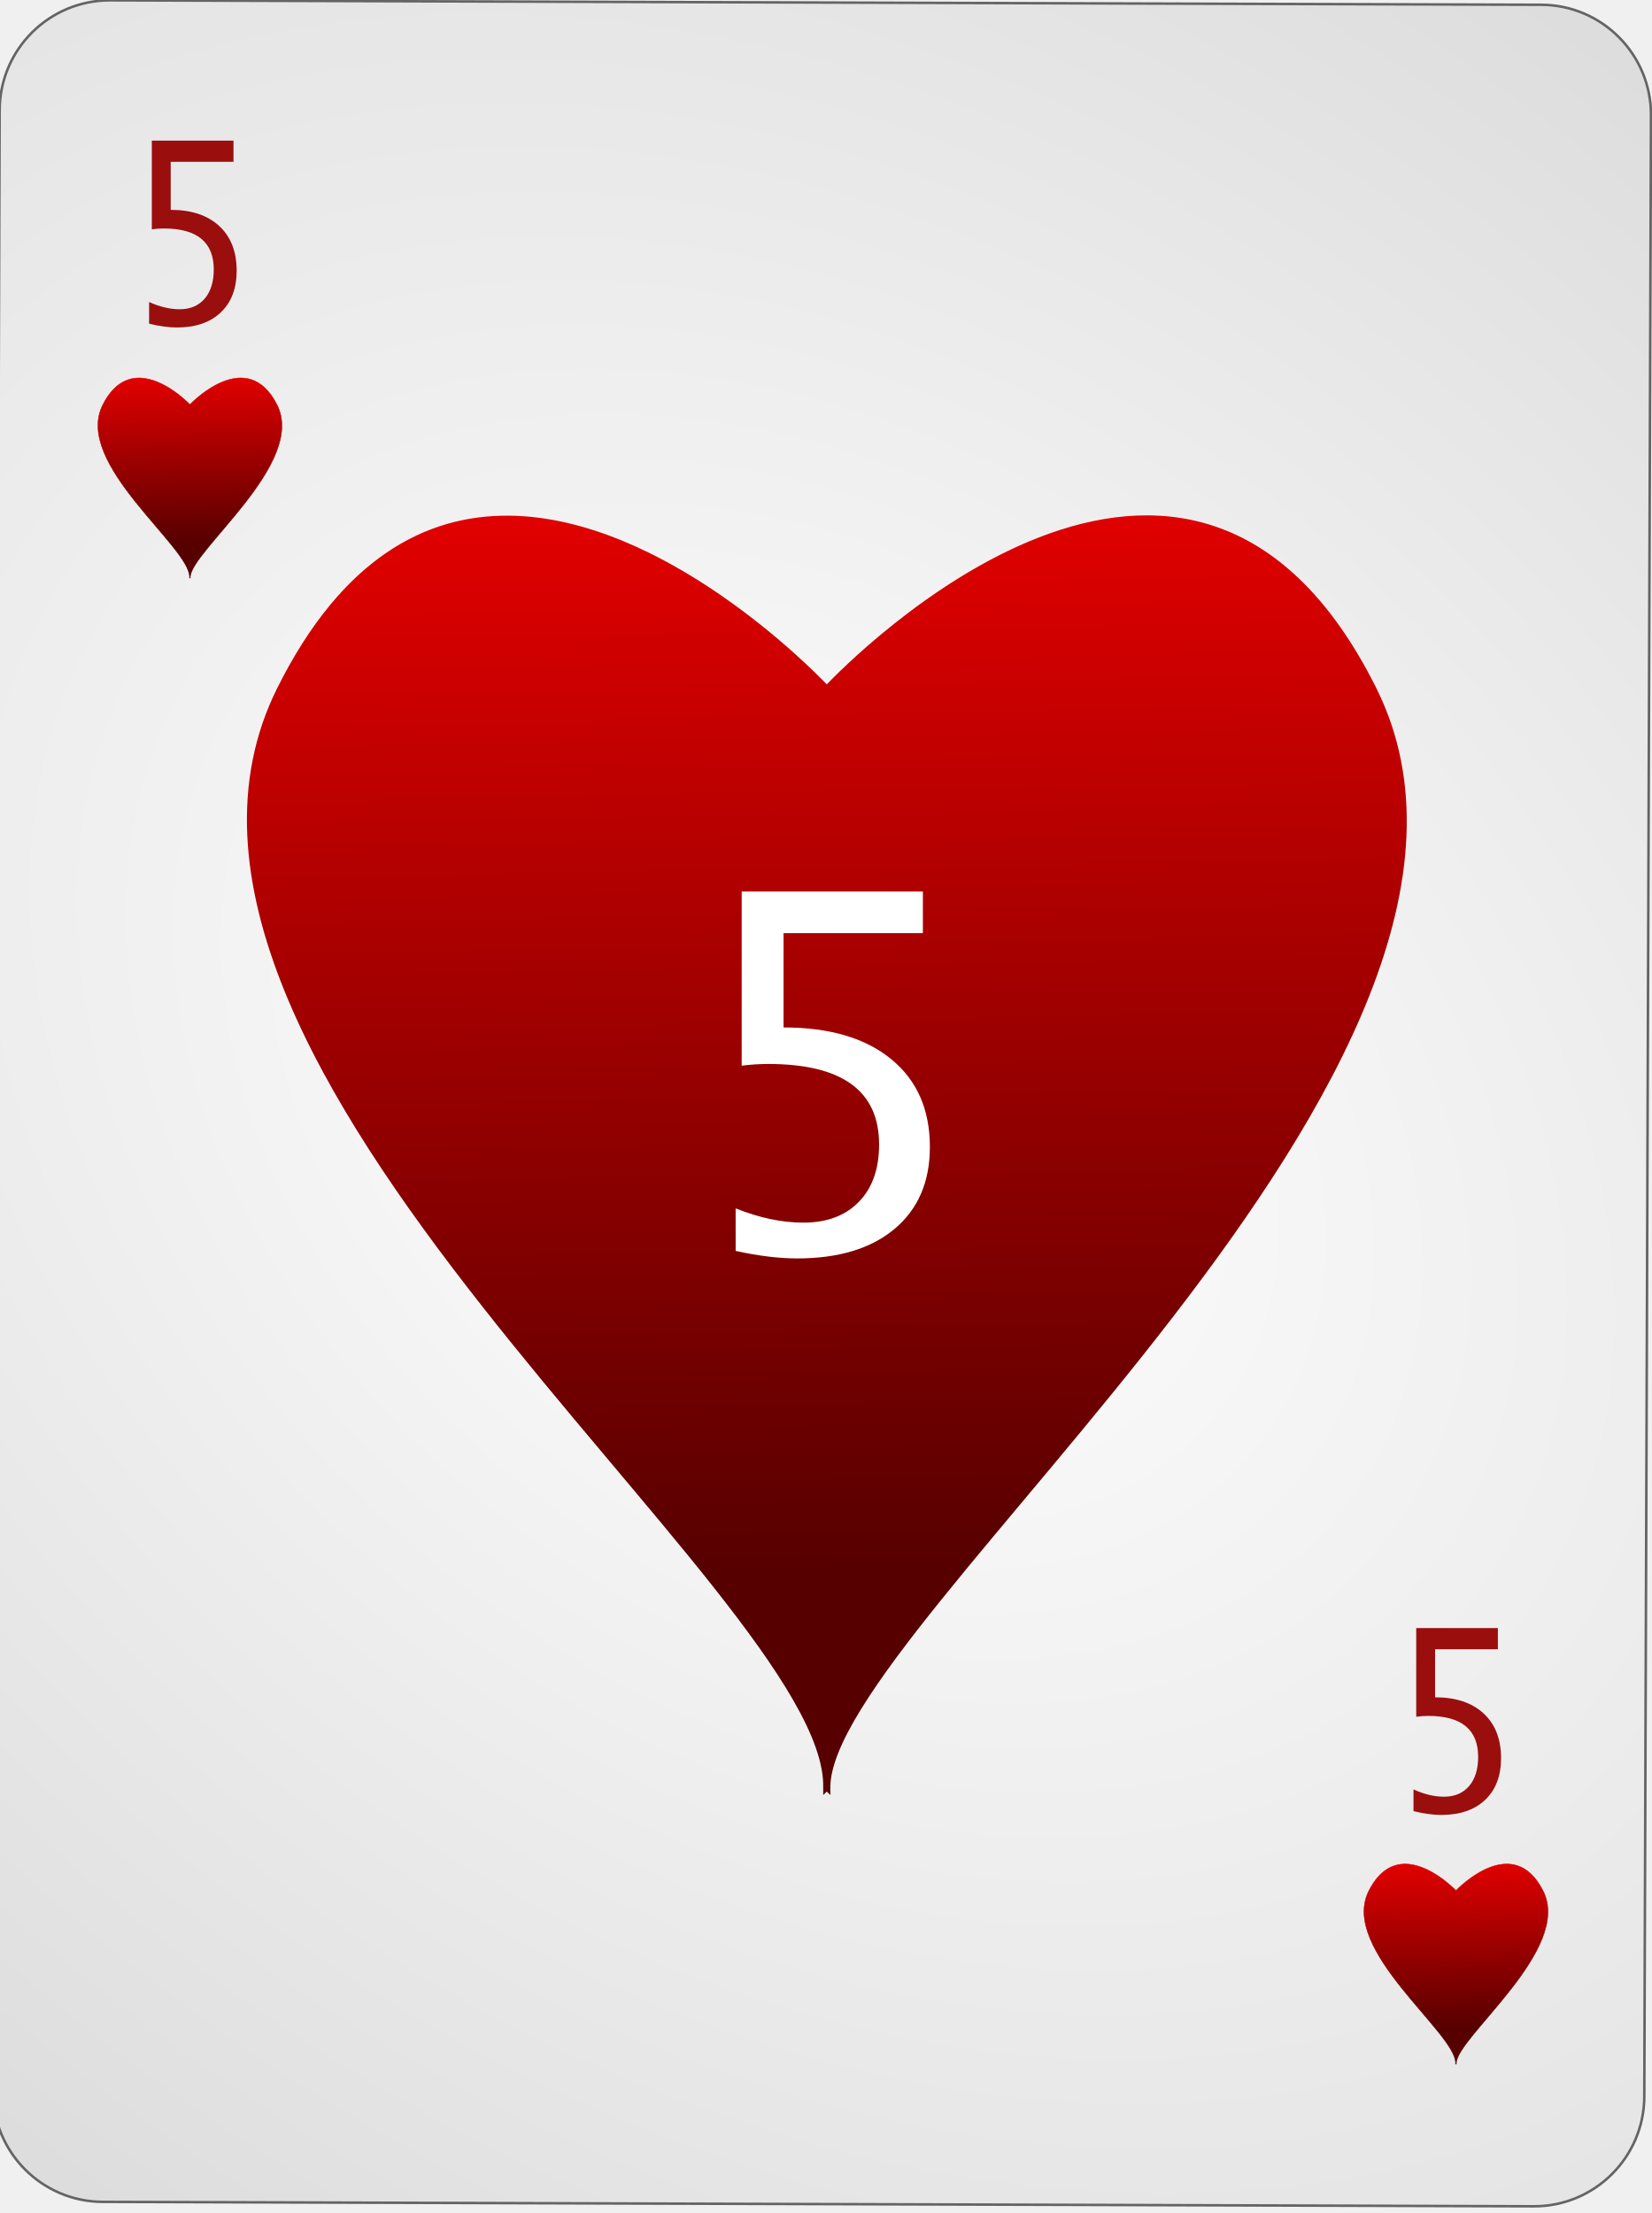
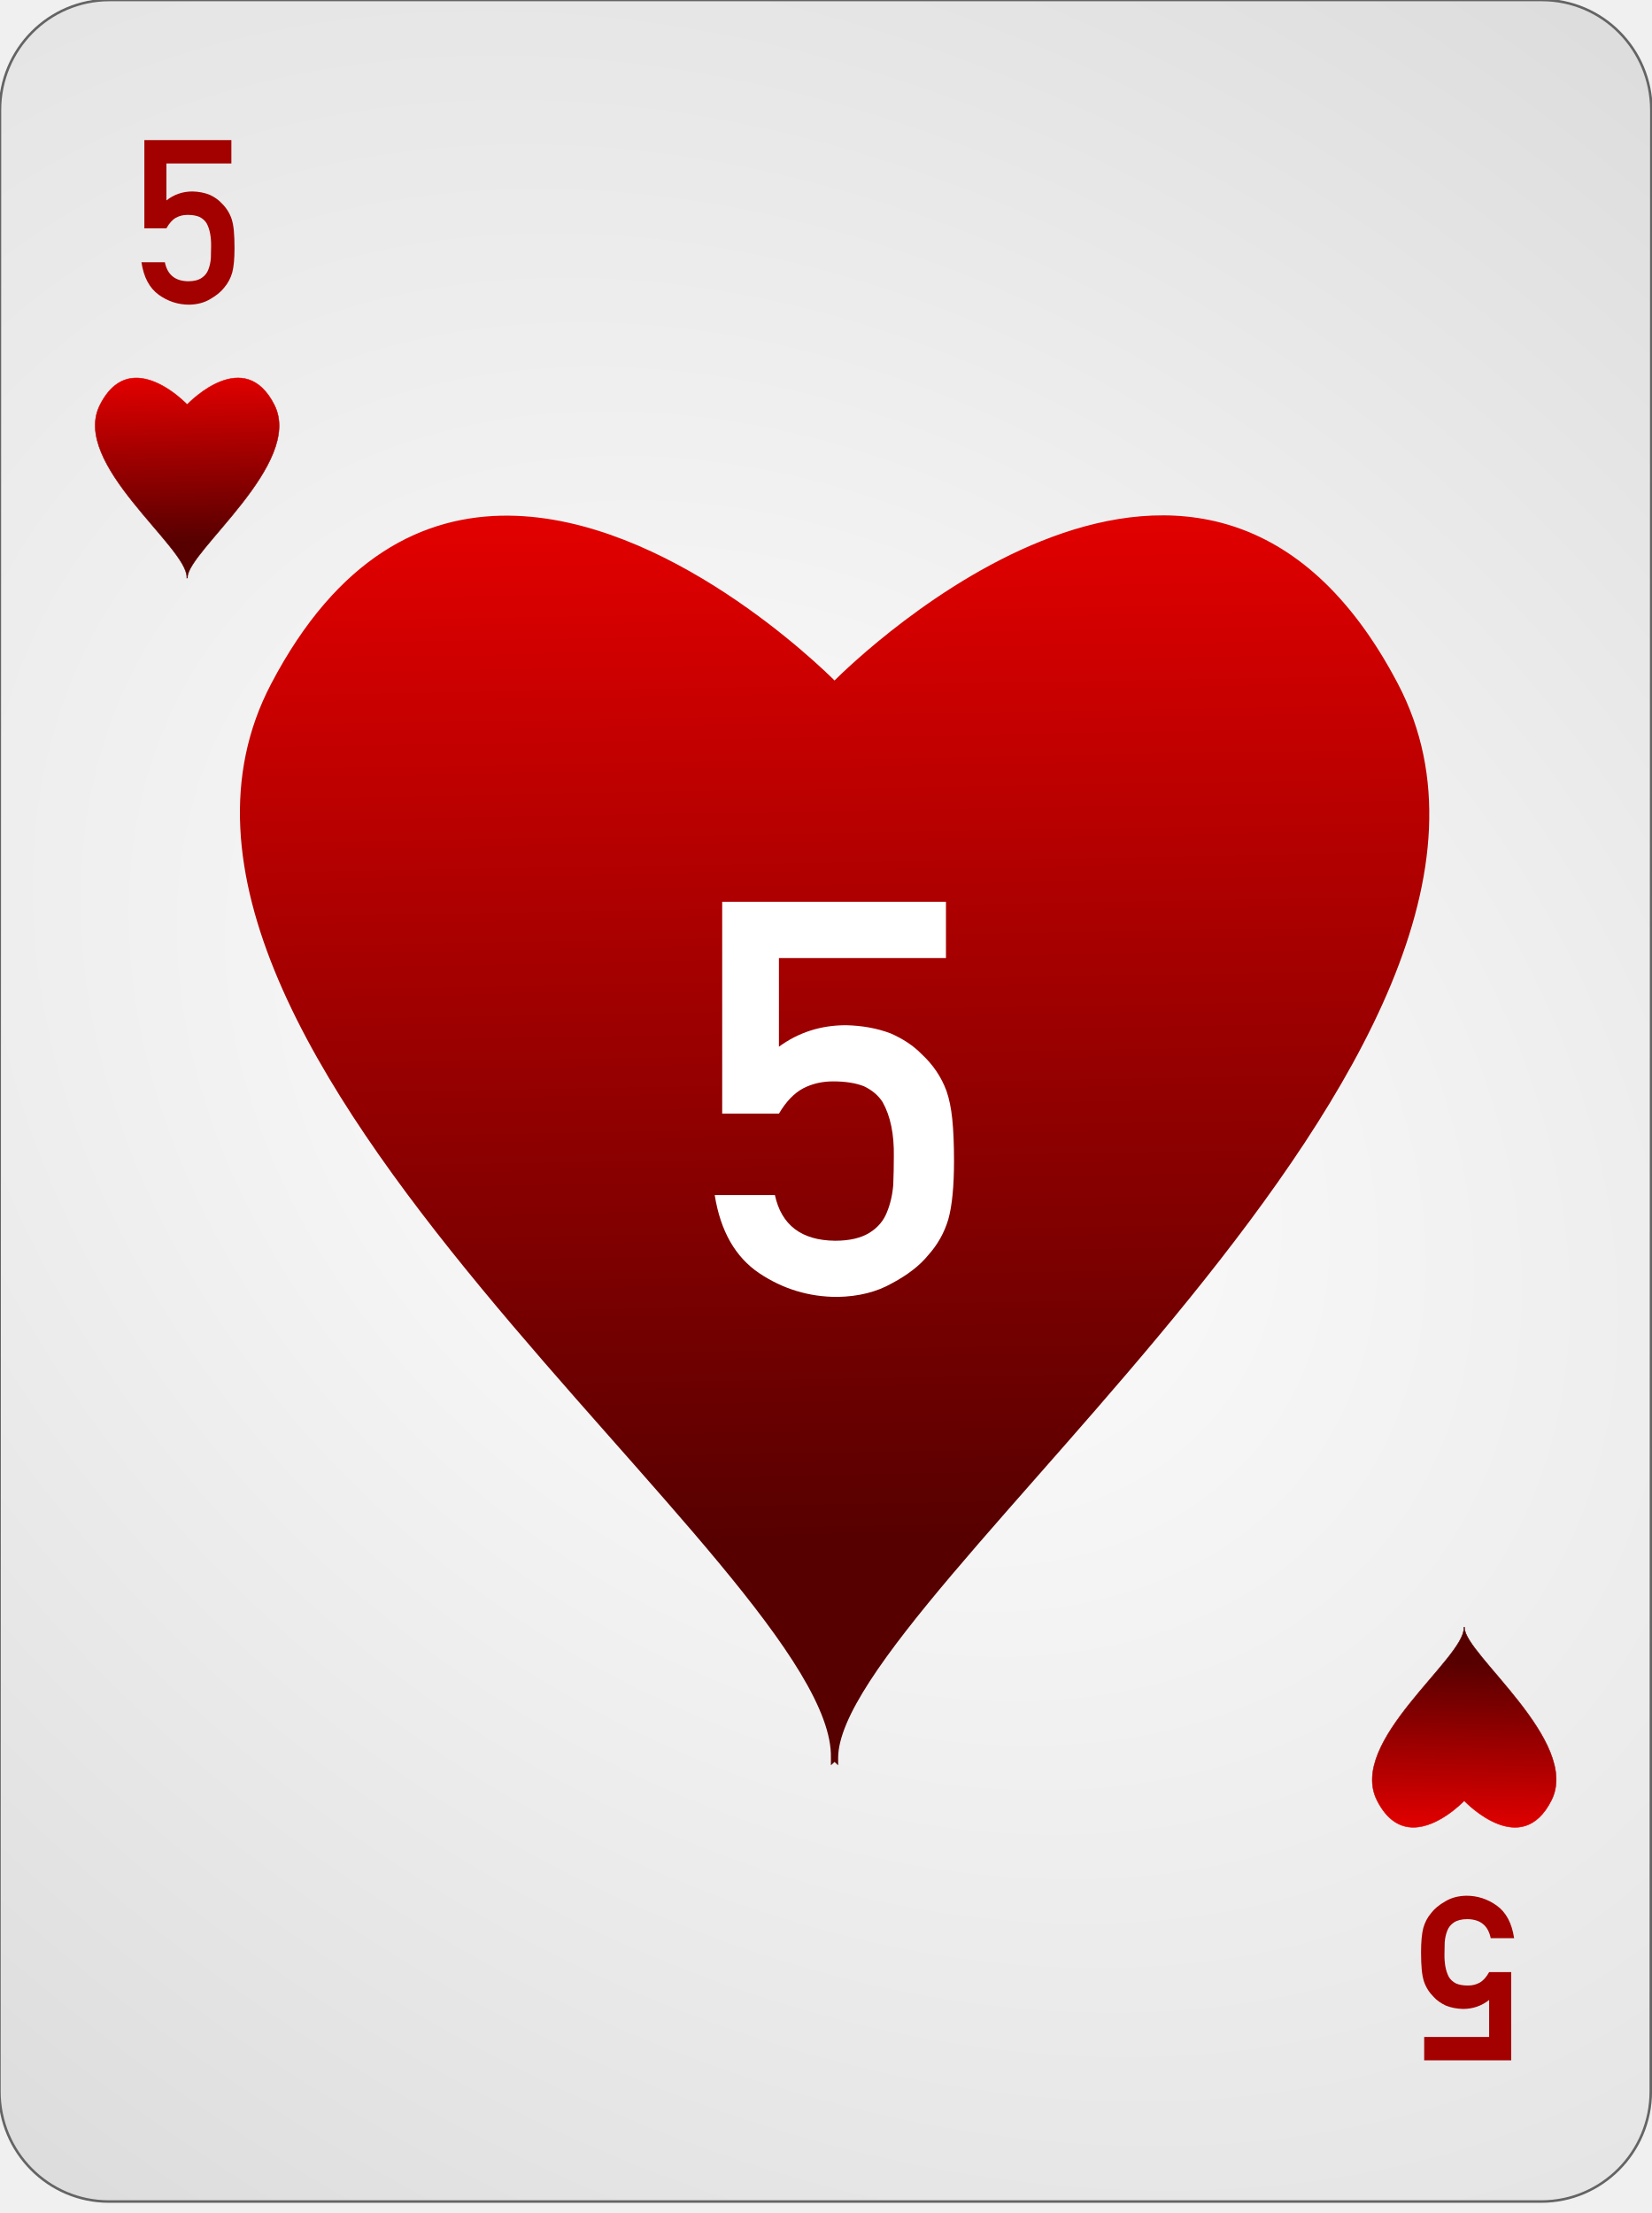
<svg xmlns="http://www.w3.org/2000/svg" width="100%" height="100%" viewBox="0 0 144 193" version="1.1" xml:space="preserve" style="fill-rule:evenodd;clip-rule:evenodd;">
-   <path id="Card-background" d="M143.967,10.046c0.018,-5.299 -4.269,-9.614 -9.568,-9.63l-124.799,-0.386c-5.298,-0.017 -9.615,4.272 -9.632,9.57l-0.583,172.799c-0.018,5.298 4.269,9.613 9.567,9.63l124.8,0.386c5.298,0.016 9.614,-4.272 9.632,-9.57l0.583,-172.799Z" style="fill:url(#_Radial1);stroke:#646464;stroke-width:0.22px;" />
+   <path id="Card-background" d="M143.997,9.6c0.002,-5.298 -4.272,-9.6 -9.538,-9.6l-124.918,0c-5.266,0 -9.542,4.302 -9.544,9.6l-0.048,172.8c-0.001,5.298 4.273,9.6 9.539,9.6l124.917,0c5.266,0 9.543,-4.302 9.544,-9.6l0.048,-172.8Z" style="fill:url(#_Radial1);stroke:#646464;stroke-width:0.22px;" />
  <g id="Hearts">
-     <path id="path7647" d="M44.363,45.092c-7.165,-0.059 -14.434,3.653 -20.078,14.965c-16.247,32.564 48,78.956 47.619,95.833l0,0.374c0,0 0.156,-0.153 0.191,-0.187c0.034,0.033 0.19,0.187 0.19,0.187l0,-0.374c0,-14.413 63.866,-63.269 47.619,-95.833c-16.235,-32.541 -45.832,-2.277 -47.809,-0.199c-1.289,-1.354 -14.284,-14.656 -27.732,-14.766l0,0Z" style="fill:url(#_Linear2);stroke:url(#_Linear3);stroke-width:0.24px;" />
-     <path id="path8171" d="M12.151,32.963c-1.139,-0.009 -2.295,0.574 -3.192,2.349c-2.584,5.11 7.631,12.39 7.571,15.038l0,0.059c0,0 0.024,-0.024 0.03,-0.03c0.005,0.006 0.03,0.03 0.03,0.03l0,-0.059c0,-2.262 10.154,-9.928 7.571,-15.038c-2.581,-5.107 -7.287,-0.357 -7.601,-0.031c-0.205,-0.213 -2.271,-2.3 -4.409,-2.318l0,0Z" style="fill:url(#_Linear4);stroke:url(#_Linear5);stroke-width:0.04px;" />
-     <path id="path5021" d="M122.551,162.563c-1.139,-0.009 -2.295,0.574 -3.192,2.349c-2.584,5.11 7.631,12.39 7.571,15.038l0,0.059c0,0 0.024,-0.024 0.03,-0.03c0.005,0.006 0.03,0.03 0.03,0.03l0,-0.059c0,-2.262 10.154,-9.928 7.571,-15.038c-2.581,-5.107 -7.287,-0.357 -7.601,-0.031c-0.205,-0.213 -2.271,-2.3 -4.409,-2.318l0,0Z" style="fill:url(#_Linear6);stroke:url(#_Linear7);stroke-width:0.04px;" />
+     <path id="path7647" d="M44.333,45.091c-7.348,-0.057 -14.803,3.568 -20.591,14.617c-16.662,31.808 49.225,77.122 48.834,93.606l0,0.365c0,0 0.161,-0.149 0.196,-0.182c0.035,0.032 0.195,0.182 0.195,0.182l0,-0.365c0,-14.078 65.496,-61.798 48.834,-93.606c-16.649,-31.784 -47.001,-2.223 -49.029,-0.194c-1.322,-1.322 -14.649,-14.315 -28.439,-14.423l0,0Z" style="fill:url(#_Linear2);stroke:url(#_Linear3);stroke-width:0.24px;" />
+     <path id="path8171" d="M11.911,32.963c-1.139,-0.009 -2.295,0.574 -3.192,2.349c-2.584,5.11 7.631,12.39 7.571,15.038l0,0.059c0,0 0.024,-0.024 0.03,-0.03c0.005,0.006 0.03,0.03 0.03,0.03l0,-0.059c0,-2.262 10.154,-9.928 7.571,-15.038c-2.581,-5.107 -7.287,-0.357 -7.601,-0.031c-0.205,-0.213 -2.271,-2.3 -4.409,-2.318l0,0Z" style="fill:url(#_Linear4);stroke:url(#_Linear5);stroke-width:0.04px;" />
+     <path id="path5021" d="M123.271,159.365c-1.139,0.009 -2.295,-0.573 -3.192,-2.349c-2.584,-5.11 7.631,-12.389 7.571,-15.038l0,-0.058c0,0 0.024,0.024 0.03,0.029c0.005,-0.005 0.03,-0.029 0.03,-0.029l0,0.058c0,2.262 10.154,9.928 7.571,15.038c-2.581,5.107 -7.287,0.358 -7.601,0.032c-0.205,0.212 -2.271,2.299 -4.409,2.317l0,0Z" style="fill:url(#_Linear6);stroke:url(#_Linear7);stroke-width:0.04px;" />
  </g>
-   <g id="Red-Numbers">
-     <g opacity="0.94">
-       <g id="text4292">
-         <path d="M13.002,28.228l0,-1.89c0.932,0.422 1.819,0.633 2.662,0.633c0.926,0 1.653,-0.308 2.182,-0.923c0.53,-0.616 0.794,-1.465 0.794,-2.546c0,-2.385 -1.454,-3.577 -4.364,-3.577c-0.329,0 -0.675,0.025 -1.036,0.075l0,-7.735l7.121,0l0,1.848l-5.476,0l0,4.189c1.806,0 3.216,0.47 4.231,1.408c1.014,0.938 1.521,2.238 1.521,3.899c0,1.547 -0.461,2.759 -1.384,3.636c-0.922,0.878 -2.201,1.316 -3.836,1.316c-0.71,0 -1.515,-0.111 -2.415,-0.333Z" style="fill:#960000;fill-rule:nonzero;" />
-         <path d="M123.257,157.951l0,-1.891c0.932,0.423 1.819,0.634 2.662,0.634c0.926,0 1.653,-0.308 2.182,-0.924c0.53,-0.616 0.794,-1.464 0.794,-2.546c0,-2.385 -1.454,-3.577 -4.364,-3.577c-0.329,0 -0.675,0.025 -1.036,0.075l0,-7.734l7.121,0l0,1.847l-5.476,0l0,4.19c1.806,0 3.216,0.469 4.231,1.407c1.014,0.938 1.521,2.238 1.521,3.9c0,1.546 -0.461,2.759 -1.384,3.636c-0.922,0.877 -2.201,1.316 -3.836,1.316c-0.71,0 -1.515,-0.111 -2.415,-0.333Z" style="fill:#960000;fill-rule:nonzero;" />
-       </g>
-     </g>
+   <g id="Red-Text">
+     <path d="M12.588,19.911l1.924,0c0.241,-0.436 0.515,-0.742 0.821,-0.918c0.306,-0.169 0.644,-0.254 1.015,-0.254c0.417,0 0.765,0.059 1.045,0.176c0.28,0.143 0.492,0.335 0.635,0.576c0.267,0.508 0.394,1.169 0.381,1.982c0,0.332 -0.007,0.674 -0.02,1.026c-0.026,0.358 -0.097,0.69 -0.215,0.996c-0.11,0.306 -0.306,0.553 -0.586,0.742c-0.293,0.195 -0.683,0.293 -1.171,0.293c-1.14,-0.013 -1.82,-0.566 -2.041,-1.66l-2.042,0c0.196,1.308 0.7,2.256 1.514,2.842c0.801,0.573 1.683,0.859 2.647,0.859c0.716,-0.013 1.334,-0.179 1.855,-0.498c0.534,-0.306 0.941,-0.645 1.221,-1.016c0.319,-0.377 0.547,-0.81 0.683,-1.298c0.131,-0.495 0.196,-1.205 0.196,-2.129c0,-0.599 -0.02,-1.104 -0.059,-1.514c-0.039,-0.404 -0.104,-0.745 -0.195,-1.025c-0.176,-0.515 -0.462,-0.967 -0.86,-1.358c-0.266,-0.293 -0.615,-0.54 -1.044,-0.742c-0.456,-0.182 -0.958,-0.28 -1.504,-0.293c-0.853,0 -1.612,0.26 -2.276,0.781l0,-3.222l5.664,0l0,-2.041l-7.588,0l0,7.695Z" style="fill:#a30000;fill-rule:nonzero;" />
+     <path d="M131.778,171.99l-1.924,0c-0.24,0.437 -0.514,0.743 -0.82,0.918c-0.306,0.17 -0.644,0.254 -1.015,0.254c-0.417,0 -0.765,-0.058 -1.045,-0.176c-0.28,-0.143 -0.492,-0.335 -0.635,-0.576c-0.267,-0.508 -0.394,-1.168 -0.381,-1.982c0,-0.332 0.007,-0.674 0.02,-1.026c0.026,-0.358 0.097,-0.69 0.214,-0.996c0.111,-0.306 0.306,-0.553 0.586,-0.742c0.293,-0.195 0.684,-0.293 1.172,-0.293c1.14,0.013 1.82,0.567 2.041,1.66l2.041,0c-0.195,-1.308 -0.7,-2.255 -1.513,-2.841c-0.801,-0.573 -1.683,-0.86 -2.647,-0.86c-0.716,0.013 -1.335,0.179 -1.855,0.498c-0.534,0.306 -0.941,0.645 -1.221,1.016c-0.319,0.377 -0.547,0.81 -0.684,1.299c-0.13,0.494 -0.195,1.204 -0.195,2.129c0,0.599 0.02,1.103 0.059,1.513c0.039,0.404 0.104,0.746 0.195,1.026c0.176,0.514 0.462,0.966 0.859,1.357c0.267,0.293 0.616,0.54 1.045,0.742c0.456,0.183 0.957,0.28 1.504,0.293c0.853,0 1.611,-0.26 2.275,-0.781l0,3.223l-5.664,0l0,2.041l7.588,0l0,-7.696Z" style="fill:#a30000;fill-rule:nonzero;" />
  </g>
-   <g id="text4596">
-     <path d="M64.148,109.095l0,-3.712c2.067,0.83 4.036,1.244 5.906,1.244c2.053,0 3.667,-0.604 4.841,-1.814c1.174,-1.209 1.762,-2.875 1.762,-4.999c0,-4.683 -3.228,-7.024 -9.682,-7.024c-0.732,0 -1.498,0.049 -2.3,0.148l0,-15.188l15.8,0l0,3.628l-12.15,0l0,8.227c4.007,0 7.136,0.921 9.386,2.763c2.25,1.842 3.375,4.395 3.375,7.657c0,3.038 -1.023,5.418 -3.069,7.14c-2.046,1.723 -4.883,2.584 -8.511,2.584c-1.575,0 -3.361,-0.218 -5.358,-0.654Z" style="fill:url(#_Linear8);fill-rule:nonzero;" />
+   <g id="Center-Text" transform="matrix(0.233905,0,0,0.218311,72.7568,112.825)">
+     <path d="M-41.816,-71.93l21.15,0c2.648,-4.795 5.654,-8.159 9.018,-10.092c3.364,-1.861 7.085,-2.791 11.165,-2.791c4.581,0 8.41,0.644 11.487,1.932c3.078,1.575 5.404,3.686 6.979,6.335c2.934,5.582 4.33,12.847 4.186,21.793c0,3.65 -0.071,7.408 -0.214,11.273c-0.287,3.936 -1.074,7.587 -2.362,10.95c-1.217,3.364 -3.364,6.084 -6.442,8.16c-3.22,2.147 -7.515,3.22 -12.883,3.22c-12.525,-0.143 -20.004,-6.226 -22.437,-18.25l-22.438,0c2.147,14.386 7.694,24.799 16.64,31.241c8.804,6.298 18.502,9.447 29.094,9.447c7.873,-0.143 14.673,-1.968 20.398,-5.475c5.869,-3.364 10.343,-7.086 13.42,-11.165c3.507,-4.151 6.012,-8.911 7.515,-14.279c1.432,-5.439 2.147,-13.241 2.147,-23.404c0,-6.585 -0.214,-12.131 -0.644,-16.641c-0.429,-4.437 -1.145,-8.195 -2.147,-11.272c-1.932,-5.654 -5.082,-10.629 -9.447,-14.923c-2.935,-3.221 -6.764,-5.94 -11.488,-8.159c-5.01,-2.004 -10.521,-3.078 -16.533,-3.221c-9.376,0 -17.714,2.863 -25.014,8.589l0,-35.428l62.267,0l0,-22.438l-83.417,0l0,84.598Z" style="fill:none;" />
+     <path d="M-41.816,-71.93l21.15,0c2.648,-4.795 5.654,-8.159 9.018,-10.092c3.364,-1.861 7.085,-2.791 11.165,-2.791c4.581,0 8.41,0.644 11.487,1.932c3.078,1.575 5.404,3.686 6.979,6.335c2.934,5.582 4.33,12.847 4.186,21.793c0,3.65 -0.071,7.408 -0.214,11.273c-0.287,3.936 -1.074,7.587 -2.362,10.95c-1.217,3.364 -3.364,6.084 -6.442,8.16c-3.22,2.147 -7.515,3.22 -12.883,3.22c-12.525,-0.143 -20.004,-6.226 -22.437,-18.25l-22.438,0c2.147,14.386 7.694,24.799 16.64,31.241c8.804,6.298 18.502,9.447 29.094,9.447c7.873,-0.143 14.673,-1.968 20.398,-5.475c5.869,-3.364 10.343,-7.086 13.42,-11.165c3.507,-4.151 6.012,-8.911 7.515,-14.279c1.432,-5.439 2.147,-13.241 2.147,-23.404c0,-6.585 -0.214,-12.131 -0.644,-16.641c-0.429,-4.437 -1.145,-8.195 -2.147,-11.272c-1.932,-5.654 -5.082,-10.629 -9.447,-14.923c-2.935,-3.221 -6.764,-5.94 -11.488,-8.159c-5.01,-2.004 -10.521,-3.078 -16.533,-3.221c-9.376,0 -17.714,2.863 -25.014,8.589l0,-35.428l62.267,0l0,-22.438l-83.417,0l0,84.598Z" style="fill:#fff;fill-rule:nonzero;" />
  </g>
  <defs>
-     <radialGradient id="_Radial1" cx="0" cy="0" r="1" gradientUnits="userSpaceOnUse" gradientTransform="matrix(126.562,97.7279,-71.6611,95.2942,71.6758,96.2223)">
+     <radialGradient id="_Radial1" cx="0" cy="0" r="1" gradientUnits="userSpaceOnUse" gradientTransform="matrix(126.864,97.3356,-71.3658,95.5156,71.9734,96)">
      <stop offset="0%" style="stop-color:#fff;stop-opacity:1" />
      <stop offset="100%" style="stop-color:#dcdcdc;stop-opacity:1" />
    </radialGradient>
-     <linearGradient id="_Linear2" x1="0" y1="0" x2="1" y2="0" gradientUnits="userSpaceOnUse" gradientTransform="matrix(2.39999,91.3969,-91.3969,2.39999,72.2852,45.6257)">
+     <linearGradient id="_Linear2" x1="0" y1="0" x2="1" y2="0" gradientUnits="userSpaceOnUse" gradientTransform="matrix(2.46125,89.2726,-93.7296,2.34421,72.9672,45.6127)">
      <stop offset="0%" style="stop-color:#e00000;stop-opacity:1" />
      <stop offset="100%" style="stop-color:#560000;stop-opacity:1" />
    </linearGradient>
-     <linearGradient id="_Linear3" x1="0" y1="0" x2="1" y2="0" gradientUnits="userSpaceOnUse" gradientTransform="matrix(2.39999,91.3969,-91.3969,2.39999,72.2852,45.6257)">
+     <linearGradient id="_Linear3" x1="0" y1="0" x2="1" y2="0" gradientUnits="userSpaceOnUse" gradientTransform="matrix(2.46125,89.2726,-93.7296,2.34421,72.9672,45.6127)">
      <stop offset="0%" style="stop-color:#e00000;stop-opacity:1" />
      <stop offset="100%" style="stop-color:#560000;stop-opacity:1" />
    </linearGradient>
-     <linearGradient id="_Linear4" x1="0" y1="0" x2="1" y2="0" gradientUnits="userSpaceOnUse" gradientTransform="matrix(0.381581,14.342,-14.342,0.381581,16.5901,33.0472)">
+     <linearGradient id="_Linear4" x1="0" y1="0" x2="1" y2="0" gradientUnits="userSpaceOnUse" gradientTransform="matrix(0.381581,14.342,-14.342,0.381581,16.3501,33.0472)">
      <stop offset="0%" style="stop-color:#e00000;stop-opacity:1" />
      <stop offset="100%" style="stop-color:#560000;stop-opacity:1" />
    </linearGradient>
-     <linearGradient id="_Linear5" x1="0" y1="0" x2="1" y2="0" gradientUnits="userSpaceOnUse" gradientTransform="matrix(0.381581,14.342,-14.342,0.381581,16.5901,33.0472)">
+     <linearGradient id="_Linear5" x1="0" y1="0" x2="1" y2="0" gradientUnits="userSpaceOnUse" gradientTransform="matrix(0.381581,14.342,-14.342,0.381581,16.3501,33.0472)">
      <stop offset="0%" style="stop-color:#e00000;stop-opacity:1" />
      <stop offset="100%" style="stop-color:#560000;stop-opacity:1" />
    </linearGradient>
-     <linearGradient id="_Linear6" x1="0" y1="0" x2="1" y2="0" gradientUnits="userSpaceOnUse" gradientTransform="matrix(0.381581,14.342,-14.342,0.381581,126.99,162.647)">
+     <linearGradient id="_Linear6" x1="0" y1="0" x2="1" y2="0" gradientUnits="userSpaceOnUse" gradientTransform="matrix(0.381581,-14.342,-14.342,-0.381581,127.71,159.281)">
      <stop offset="0%" style="stop-color:#e00000;stop-opacity:1" />
      <stop offset="100%" style="stop-color:#560000;stop-opacity:1" />
    </linearGradient>
-     <linearGradient id="_Linear7" x1="0" y1="0" x2="1" y2="0" gradientUnits="userSpaceOnUse" gradientTransform="matrix(0.381581,14.342,-14.342,0.381581,126.99,162.647)">
+     <linearGradient id="_Linear7" x1="0" y1="0" x2="1" y2="0" gradientUnits="userSpaceOnUse" gradientTransform="matrix(0.381581,-14.342,-14.342,-0.381581,127.71,159.281)">
      <stop offset="0%" style="stop-color:#e00000;stop-opacity:1" />
      <stop offset="100%" style="stop-color:#560000;stop-opacity:1" />
    </linearGradient>
-     <linearGradient id="_Linear8" x1="0" y1="0" x2="1" y2="0" gradientUnits="userSpaceOnUse" gradientTransform="matrix(0.0983952,31.9224,-31.9224,0.0983952,128.055,186.486)">
-       <stop offset="0%" style="stop-color:#fff;stop-opacity:1" />
-       <stop offset="100%" style="stop-color:#dcdcdc;stop-opacity:1" />
-     </linearGradient>
  </defs>
</svg>
